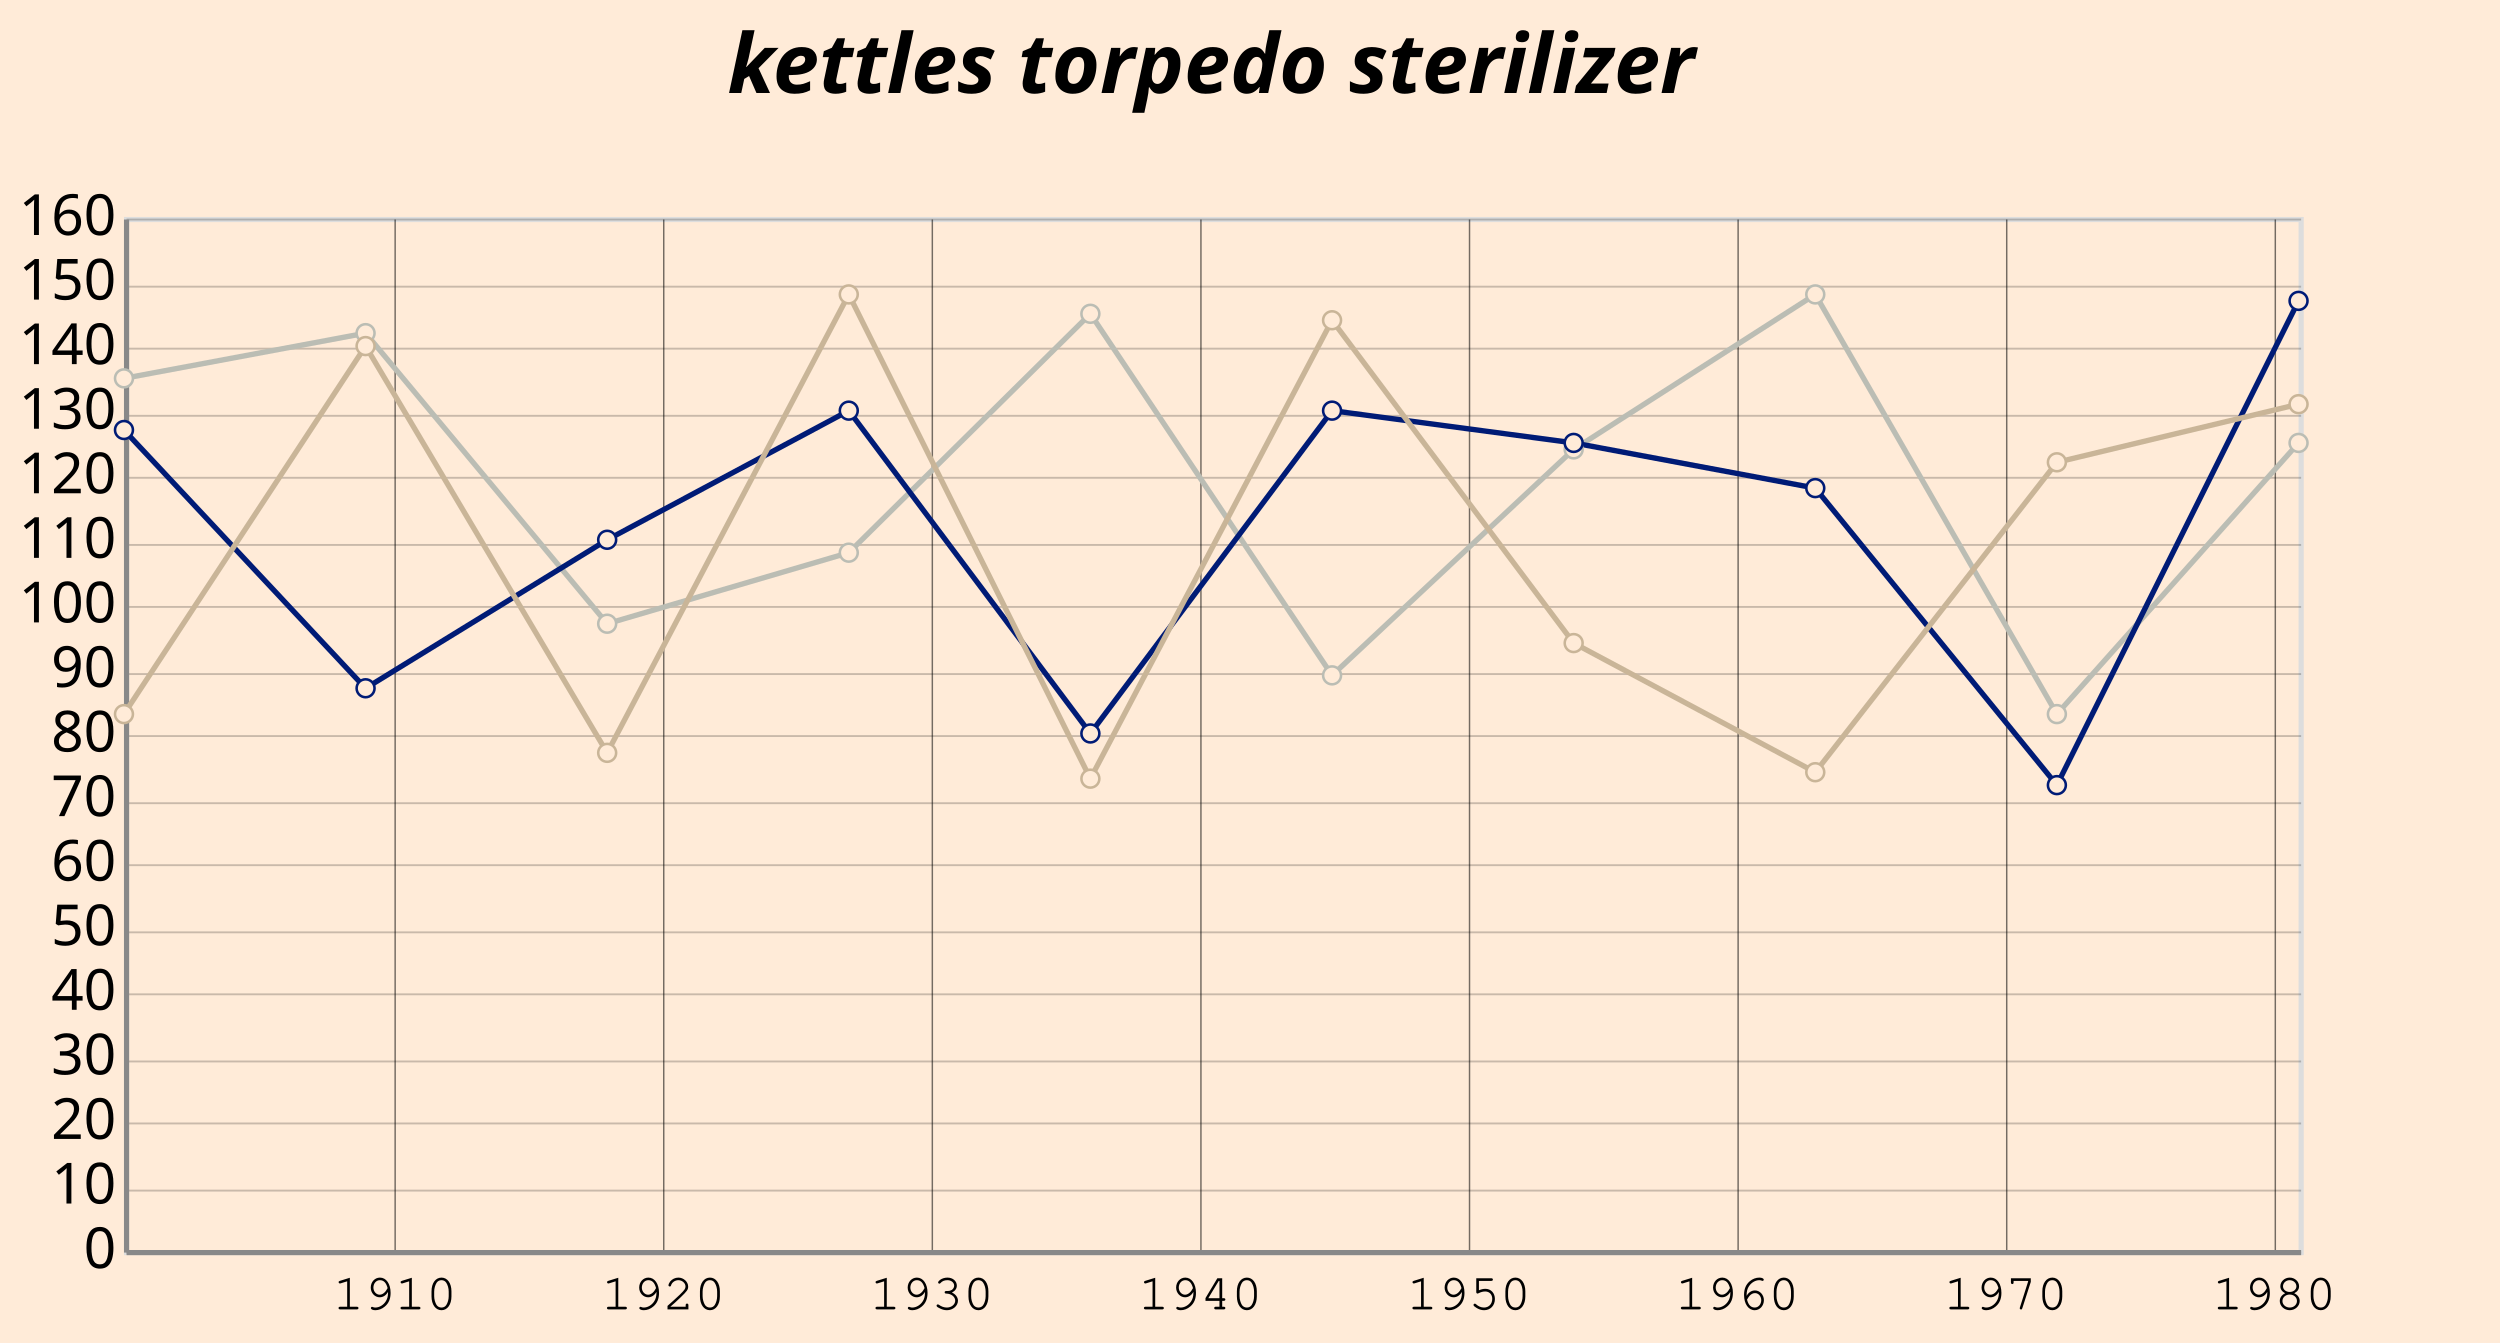
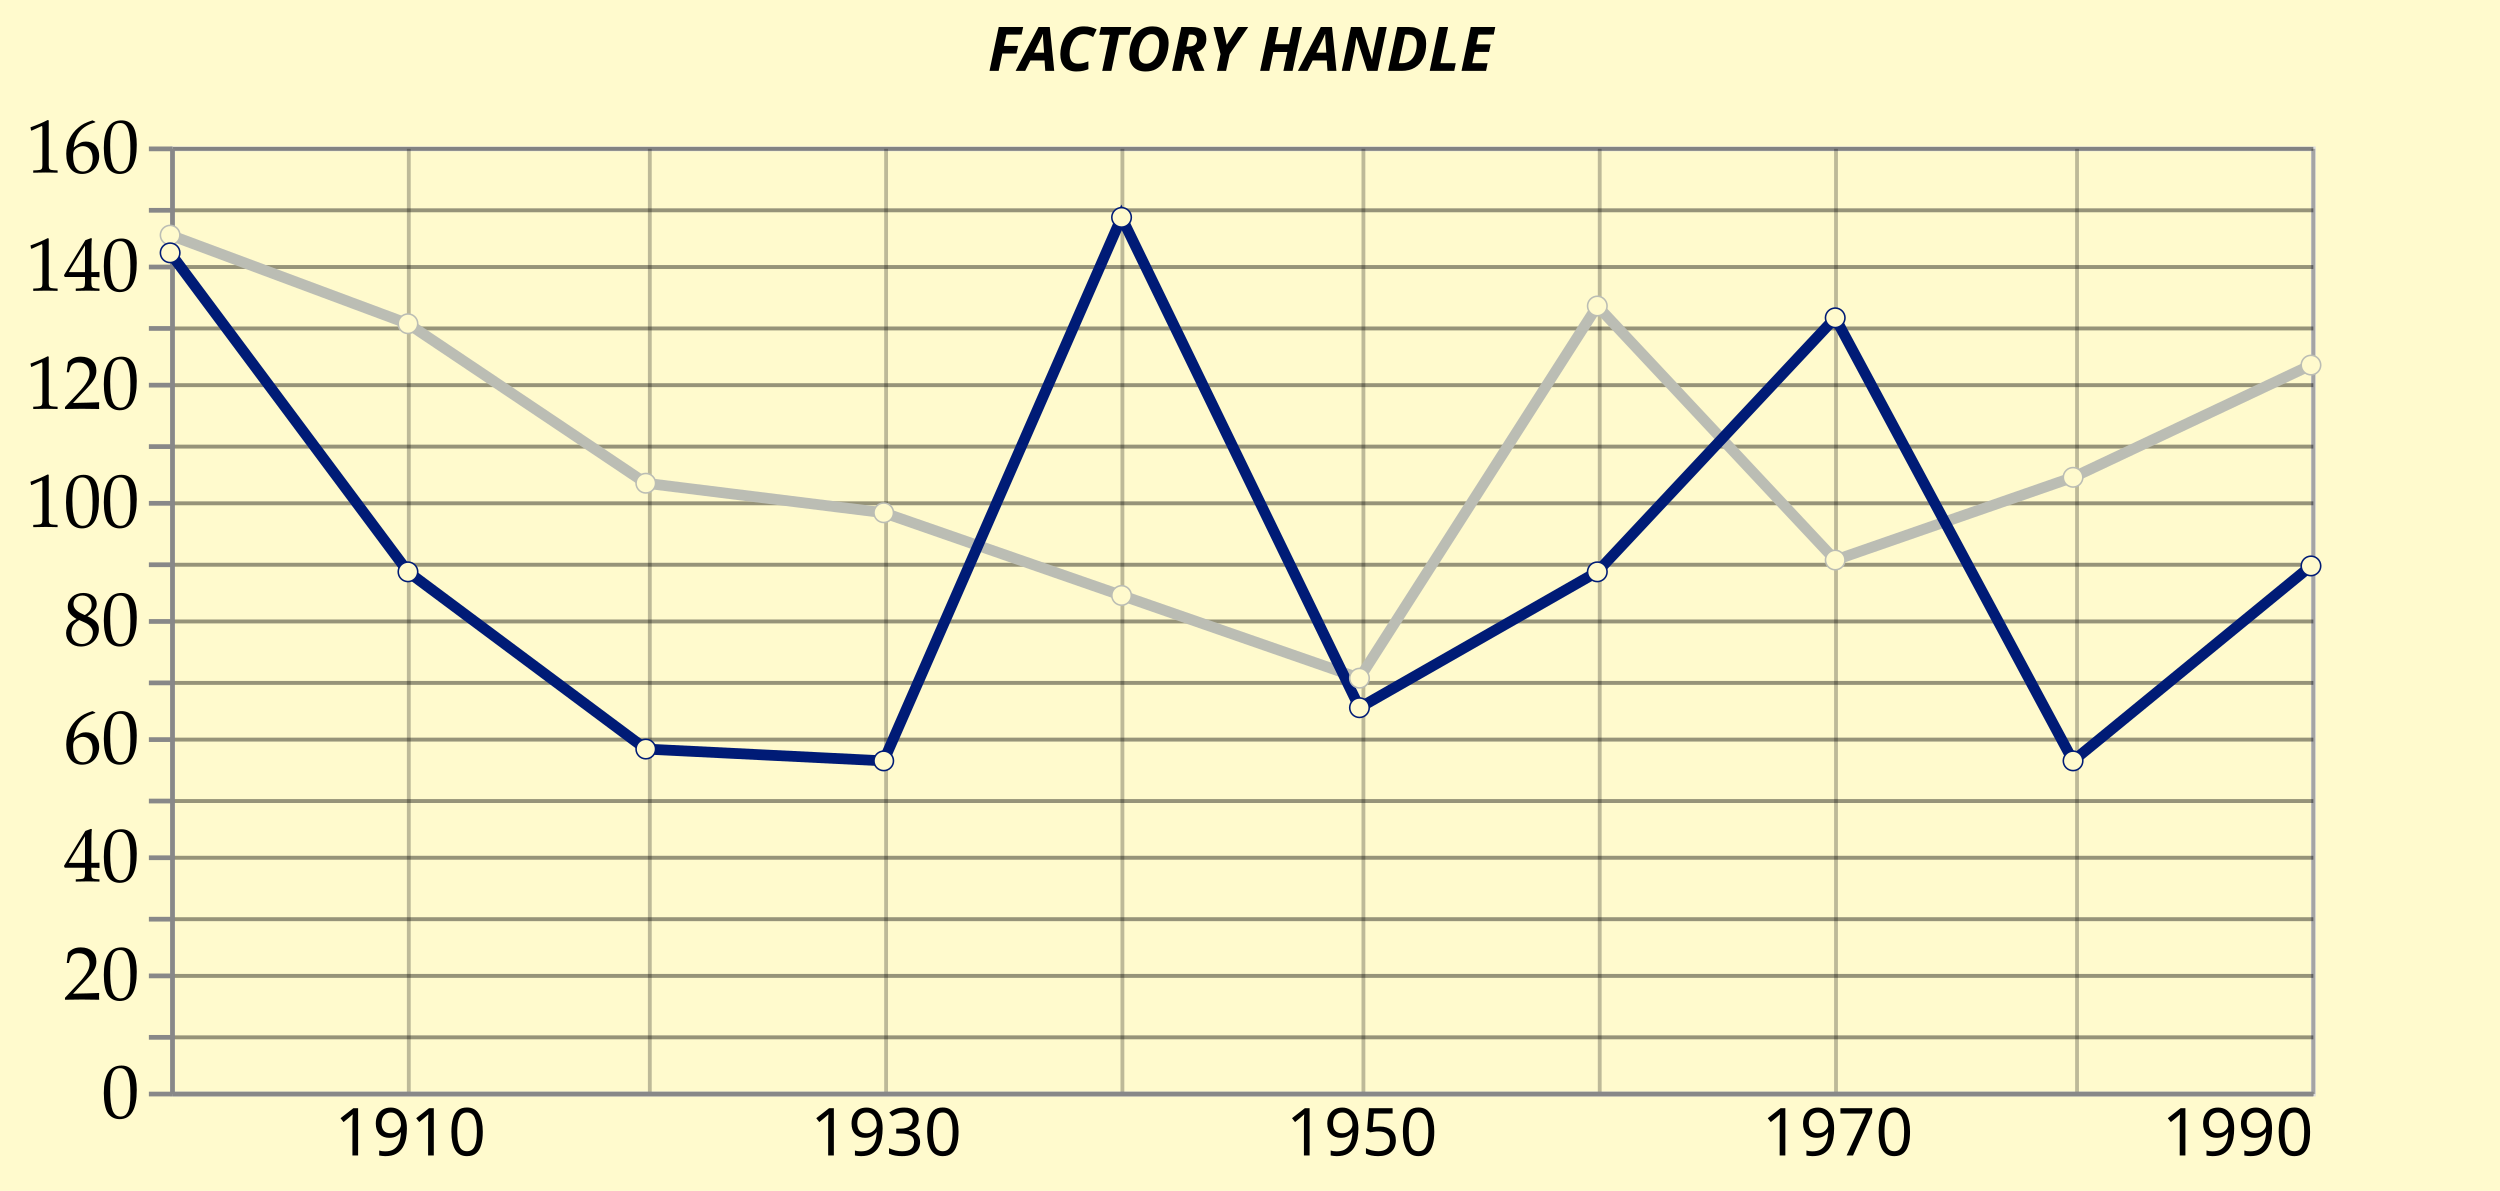
- <svg xmlns="http://www.w3.org/2000/svg" class="marks" width="484" height="260" viewBox="0 0 484 260" version="1.1">
-   <rect width="484" height="260" style="fill: #ffebd8;" />
-   <g transform="translate(24,42)">
-     <g class="mark-group role-frame root">
+ <svg xmlns="http://www.w3.org/2000/svg" version="1.1" class="marks" width="529" height="252" viewBox="0 0 529 252">
+   <rect width="529" height="252" fill="#fffacd" />
+   <g fill="none" stroke-miterlimit="10" transform="translate(36,31)">
+     <g class="mark-group role-frame root" role="graphics-object" aria-roledescription="group mark container">
      <g transform="translate(0,0)">
-         <path class="background" d="M0.5,0.5h421v200h-421Z" style="fill: none; stroke: #ddd;" />
+         <path class="background" aria-hidden="true" d="M0.5,0.5h453v200h-453Z" stroke="#ddd" />
        <g>
-           <g class="mark-group role-axis">
+           <g class="mark-group role-axis" aria-hidden="true">
            <g transform="translate(0.5,200.5)">
-               <path class="background" d="M0,0h0v0h0Z" style="pointer-events: none; fill: none;" />
-               <g>
-                 <g class="mark-rule role-axis-grid" style="pointer-events: none;">
-                   <line transform="translate(52,-200)" x2="0" y2="200" style="fill: none; stroke: #000000; stroke-opacity: 0.545; stroke-width: 0.285; opacity: 1;" />
-                   <line transform="translate(104,-200)" x2="0" y2="200" style="fill: none; stroke: #000000; stroke-opacity: 0.545; stroke-width: 0.285; opacity: 1;" />
-                   <line transform="translate(156,-200)" x2="0" y2="200" style="fill: none; stroke: #000000; stroke-opacity: 0.545; stroke-width: 0.285; opacity: 1;" />
-                   <line transform="translate(208,-200)" x2="0" y2="200" style="fill: none; stroke: #000000; stroke-opacity: 0.545; stroke-width: 0.285; opacity: 1;" />
-                   <line transform="translate(260,-200)" x2="0" y2="200" style="fill: none; stroke: #000000; stroke-opacity: 0.545; stroke-width: 0.285; opacity: 1;" />
-                   <line transform="translate(312,-200)" x2="0" y2="200" style="fill: none; stroke: #000000; stroke-opacity: 0.545; stroke-width: 0.285; opacity: 1;" />
-                   <line transform="translate(364,-200)" x2="0" y2="200" style="fill: none; stroke: #000000; stroke-opacity: 0.545; stroke-width: 0.285; opacity: 1;" />
-                   <line transform="translate(416,-200)" x2="0" y2="200" style="fill: none; stroke: #000000; stroke-opacity: 0.545; stroke-width: 0.285; opacity: 1;" />
-                 </g>
-               </g>
-               <path class="foreground" d="" style="pointer-events: none; display: none; fill: none;" />
-             </g>
-           </g>
-           <g class="mark-group role-axis">
+               <path class="background" aria-hidden="true" d="M0,0h0v0h0Z" pointer-events="none" />
+               <g>
+                 <g class="mark-rule role-axis-grid" pointer-events="none">
+                   <line transform="translate(50,-200)" x2="0" y2="200" stroke="#000000" stroke-opacity="0.261" stroke-width="0.81" opacity="1" />
+                   <line transform="translate(101,-200)" x2="0" y2="200" stroke="#000000" stroke-opacity="0.261" stroke-width="0.81" opacity="1" />
+                   <line transform="translate(151,-200)" x2="0" y2="200" stroke="#000000" stroke-opacity="0.261" stroke-width="0.81" opacity="1" />
+                   <line transform="translate(201,-200)" x2="0" y2="200" stroke="#000000" stroke-opacity="0.261" stroke-width="0.81" opacity="1" />
+                   <line transform="translate(252,-200)" x2="0" y2="200" stroke="#000000" stroke-opacity="0.261" stroke-width="0.81" opacity="1" />
+                   <line transform="translate(302,-200)" x2="0" y2="200" stroke="#000000" stroke-opacity="0.261" stroke-width="0.81" opacity="1" />
+                   <line transform="translate(352,-200)" x2="0" y2="200" stroke="#000000" stroke-opacity="0.261" stroke-width="0.81" opacity="1" />
+                   <line transform="translate(403,-200)" x2="0" y2="200" stroke="#000000" stroke-opacity="0.261" stroke-width="0.81" opacity="1" />
+                   <line transform="translate(453,-200)" x2="0" y2="200" stroke="#000000" stroke-opacity="0.261" stroke-width="0.81" opacity="1" />
+                 </g>
+               </g>
+               <path class="foreground" aria-hidden="true" d="" pointer-events="none" display="none" />
+             </g>
+           </g>
+           <g class="mark-group role-axis" aria-hidden="true">
            <g transform="translate(0.5,0.5)">
-               <path class="background" d="M0,0h0v0h0Z" style="pointer-events: none; fill: none;" />
-               <g>
-                 <g class="mark-rule role-axis-grid" style="pointer-events: none;">
-                   <line transform="translate(0,200)" x2="421" y2="0" style="fill: none; stroke: #000000; stroke-opacity: 0.213; stroke-width: 0.368; opacity: 1;" />
-                   <line transform="translate(0,188)" x2="421" y2="0" style="fill: none; stroke: #000000; stroke-opacity: 0.213; stroke-width: 0.368; opacity: 1;" />
-                   <line transform="translate(0,175)" x2="421" y2="0" style="fill: none; stroke: #000000; stroke-opacity: 0.213; stroke-width: 0.368; opacity: 1;" />
-                   <line transform="translate(0,163)" x2="421" y2="0" style="fill: none; stroke: #000000; stroke-opacity: 0.213; stroke-width: 0.368; opacity: 1;" />
-                   <line transform="translate(0,150)" x2="421" y2="0" style="fill: none; stroke: #000000; stroke-opacity: 0.213; stroke-width: 0.368; opacity: 1;" />
-                   <line transform="translate(0,138)" x2="421" y2="0" style="fill: none; stroke: #000000; stroke-opacity: 0.213; stroke-width: 0.368; opacity: 1;" />
-                   <line transform="translate(0,125)" x2="421" y2="0" style="fill: none; stroke: #000000; stroke-opacity: 0.213; stroke-width: 0.368; opacity: 1;" />
-                   <line transform="translate(0,113)" x2="421" y2="0" style="fill: none; stroke: #000000; stroke-opacity: 0.213; stroke-width: 0.368; opacity: 1;" />
-                   <line transform="translate(0,100)" x2="421" y2="0" style="fill: none; stroke: #000000; stroke-opacity: 0.213; stroke-width: 0.368; opacity: 1;" />
-                   <line transform="translate(0,88)" x2="421" y2="0" style="fill: none; stroke: #000000; stroke-opacity: 0.213; stroke-width: 0.368; opacity: 1;" />
-                   <line transform="translate(0,75)" x2="421" y2="0" style="fill: none; stroke: #000000; stroke-opacity: 0.213; stroke-width: 0.368; opacity: 1;" />
-                   <line transform="translate(0,63)" x2="421" y2="0" style="fill: none; stroke: #000000; stroke-opacity: 0.213; stroke-width: 0.368; opacity: 1;" />
-                   <line transform="translate(0,50)" x2="421" y2="0" style="fill: none; stroke: #000000; stroke-opacity: 0.213; stroke-width: 0.368; opacity: 1;" />
-                   <line transform="translate(0,38)" x2="421" y2="0" style="fill: none; stroke: #000000; stroke-opacity: 0.213; stroke-width: 0.368; opacity: 1;" />
-                   <line transform="translate(0,25)" x2="421" y2="0" style="fill: none; stroke: #000000; stroke-opacity: 0.213; stroke-width: 0.368; opacity: 1;" />
-                   <line transform="translate(0,13)" x2="421" y2="0" style="fill: none; stroke: #000000; stroke-opacity: 0.213; stroke-width: 0.368; opacity: 1;" />
-                   <line transform="translate(0,0)" x2="421" y2="0" style="fill: none; stroke: #000000; stroke-opacity: 0.213; stroke-width: 0.368; opacity: 1;" />
-                 </g>
-               </g>
-               <path class="foreground" d="" style="pointer-events: none; display: none; fill: none;" />
-             </g>
-           </g>
-           <g class="mark-group role-axis">
+               <path class="background" aria-hidden="true" d="M0,0h0v0h0Z" pointer-events="none" />
+               <g>
+                 <g class="mark-rule role-axis-grid" pointer-events="none">
+                   <line transform="translate(0,200)" x2="453" y2="0" stroke="#000000" stroke-opacity="0.413" stroke-width="0.83" opacity="1" />
+                   <line transform="translate(0,188)" x2="453" y2="0" stroke="#000000" stroke-opacity="0.413" stroke-width="0.83" opacity="1" />
+                   <line transform="translate(0,175)" x2="453" y2="0" stroke="#000000" stroke-opacity="0.413" stroke-width="0.83" opacity="1" />
+                   <line transform="translate(0,163)" x2="453" y2="0" stroke="#000000" stroke-opacity="0.413" stroke-width="0.83" opacity="1" />
+                   <line transform="translate(0,150)" x2="453" y2="0" stroke="#000000" stroke-opacity="0.413" stroke-width="0.83" opacity="1" />
+                   <line transform="translate(0,138)" x2="453" y2="0" stroke="#000000" stroke-opacity="0.413" stroke-width="0.83" opacity="1" />
+                   <line transform="translate(0,125)" x2="453" y2="0" stroke="#000000" stroke-opacity="0.413" stroke-width="0.83" opacity="1" />
+                   <line transform="translate(0,113)" x2="453" y2="0" stroke="#000000" stroke-opacity="0.413" stroke-width="0.83" opacity="1" />
+                   <line transform="translate(0,100)" x2="453" y2="0" stroke="#000000" stroke-opacity="0.413" stroke-width="0.83" opacity="1" />
+                   <line transform="translate(0,88)" x2="453" y2="0" stroke="#000000" stroke-opacity="0.413" stroke-width="0.83" opacity="1" />
+                   <line transform="translate(0,75)" x2="453" y2="0" stroke="#000000" stroke-opacity="0.413" stroke-width="0.83" opacity="1" />
+                   <line transform="translate(0,63)" x2="453" y2="0" stroke="#000000" stroke-opacity="0.413" stroke-width="0.83" opacity="1" />
+                   <line transform="translate(0,50)" x2="453" y2="0" stroke="#000000" stroke-opacity="0.413" stroke-width="0.83" opacity="1" />
+                   <line transform="translate(0,38)" x2="453" y2="0" stroke="#000000" stroke-opacity="0.413" stroke-width="0.83" opacity="1" />
+                   <line transform="translate(0,25)" x2="453" y2="0" stroke="#000000" stroke-opacity="0.413" stroke-width="0.83" opacity="1" />
+                   <line transform="translate(0,13)" x2="453" y2="0" stroke="#000000" stroke-opacity="0.413" stroke-width="0.83" opacity="1" />
+                   <line transform="translate(0,0)" x2="453" y2="0" stroke="#000000" stroke-opacity="0.413" stroke-width="0.83" opacity="1" />
+                 </g>
+               </g>
+               <path class="foreground" aria-hidden="true" d="" pointer-events="none" display="none" />
+             </g>
+           </g>
+           <g class="mark-group role-axis" role="graphics-symbol" aria-roledescription="axis" aria-label="X-axis for a time scale with values from Monday, 01 January 1900, 8:27:52 AM to Monday, 01 January 1990, 9:00:00 AM">
            <g transform="translate(0.5,200.5)">
-               <path class="background" d="M0,0h0v0h0Z" style="pointer-events: none; fill: none;" />
-               <g>
-                 <g class="mark-text role-axis-label" style="pointer-events: none;">
-                   <text text-anchor="middle" transform="translate(51.9633,11)" style="font-family: Courier; font-size: 10px; fill: #000; opacity: 1;">1910</text>
-                   <text text-anchor="middle" transform="translate(103.9319,11)" style="font-family: Courier; font-size: 10px; fill: #000; opacity: 1;">1920</text>
-                   <text text-anchor="middle" transform="translate(155.9148,11)" style="font-family: Courier; font-size: 10px; fill: #000; opacity: 1;">1930</text>
-                   <text text-anchor="middle" transform="translate(207.8834,11)" style="font-family: Courier; font-size: 10px; fill: #000; opacity: 1;">1940</text>
-                   <text text-anchor="middle" transform="translate(259.8663,11)" style="font-family: Courier; font-size: 10px; fill: #000; opacity: 1;">1950</text>
-                   <text text-anchor="middle" transform="translate(311.8349,11)" style="font-family: Courier; font-size: 10px; fill: #000; opacity: 1;">1960</text>
-                   <text text-anchor="middle" transform="translate(363.8178,11)" style="font-family: Courier; font-size: 10px; fill: #000; opacity: 1;">1970</text>
-                   <text text-anchor="middle" transform="translate(415.7864,11)" style="font-family: Courier; font-size: 10px; fill: #000; opacity: 1;">1980</text>
-                 </g>
-                 <g class="mark-rule role-axis-domain" style="pointer-events: none;">
-                   <line transform="translate(0,0)" x2="421" y2="0" style="fill: none; stroke: #888; stroke-width: 1; opacity: 1;" />
-                 </g>
-               </g>
-               <path class="foreground" d="" style="pointer-events: none; display: none; fill: none;" />
-             </g>
-           </g>
-           <g class="mark-group role-axis">
+               <path class="background" aria-hidden="true" d="M0,0h0v0h0Z" pointer-events="none" />
+               <g>
+                 <g class="mark-text role-axis-label" pointer-events="none">
+                   <text text-anchor="middle" transform="translate(50.32233,13)" font-family="Lucida Console" font-size="14px" fill="#000" opacity="1">1910</text>
+                   <text text-anchor="middle" transform="translate(100.6492,13)" font-family="Lucida Console" font-size="14px" fill="#000" opacity="0">1920</text>
+                   <text text-anchor="middle" transform="translate(150.9902,13)" font-family="Lucida Console" font-size="14px" fill="#000" opacity="1">1930</text>
+                   <text text-anchor="middle" transform="translate(201.3174,13)" font-family="Lucida Console" font-size="14px" fill="#000" opacity="0">1940</text>
+                   <text text-anchor="middle" transform="translate(251.6584,13)" font-family="Lucida Console" font-size="14px" fill="#000" opacity="1">1950</text>
+                   <text text-anchor="middle" transform="translate(301.9859,13)" font-family="Lucida Console" font-size="14px" fill="#000" opacity="0">1960</text>
+                   <text text-anchor="middle" transform="translate(352.3266,13)" font-family="Lucida Console" font-size="14px" fill="#000" opacity="1">1970</text>
+                   <text text-anchor="middle" transform="translate(402.6538,13)" font-family="Lucida Console" font-size="14px" fill="#000" opacity="0">1980</text>
+                   <text text-anchor="end" transform="translate(452.9948,13)" font-family="Lucida Console" font-size="14px" fill="#000" opacity="1">1990</text>
+                 </g>
+                 <g class="mark-rule role-axis-domain" pointer-events="none">
+                   <line transform="translate(0,0)" x2="453" y2="0" stroke="#888" stroke-width="1" opacity="1" />
+                 </g>
+               </g>
+               <path class="foreground" aria-hidden="true" d="" pointer-events="none" display="none" />
+             </g>
+           </g>
+           <g class="mark-group role-axis" role="graphics-symbol" aria-roledescription="axis" aria-label="Y-axis for a linear scale with values from 0 to 160">
            <g transform="translate(0.5,0.5)">
-               <path class="background" d="M0,0h0v0h0Z" style="pointer-events: none; fill: none;" />
-               <g>
-                 <g class="mark-text role-axis-label" style="pointer-events: none;">
-                   <text text-anchor="end" transform="translate(-2,203)" style="font-family: Impact; font-size: 11px; fill: #000; opacity: 1;">0</text>
-                   <text text-anchor="end" transform="translate(-2,190.5)" style="font-family: Impact; font-size: 11px; fill: #000; opacity: 1;">10</text>
-                   <text text-anchor="end" transform="translate(-2,178)" style="font-family: Impact; font-size: 11px; fill: #000; opacity: 1;">20</text>
-                   <text text-anchor="end" transform="translate(-2,165.5)" style="font-family: Impact; font-size: 11px; fill: #000; opacity: 1;">30</text>
-                   <text text-anchor="end" transform="translate(-2,153)" style="font-family: Impact; font-size: 11px; fill: #000; opacity: 1;">40</text>
-                   <text text-anchor="end" transform="translate(-2,140.5)" style="font-family: Impact; font-size: 11px; fill: #000; opacity: 1;">50</text>
-                   <text text-anchor="end" transform="translate(-2,128)" style="font-family: Impact; font-size: 11px; fill: #000; opacity: 1;">60</text>
-                   <text text-anchor="end" transform="translate(-2,115.5)" style="font-family: Impact; font-size: 11px; fill: #000; opacity: 1;">70</text>
-                   <text text-anchor="end" transform="translate(-2,103)" style="font-family: Impact; font-size: 11px; fill: #000; opacity: 1;">80</text>
-                   <text text-anchor="end" transform="translate(-2,90.5)" style="font-family: Impact; font-size: 11px; fill: #000; opacity: 1;">90</text>
-                   <text text-anchor="end" transform="translate(-2,78)" style="font-family: Impact; font-size: 11px; fill: #000; opacity: 1;">100</text>
-                   <text text-anchor="end" transform="translate(-2,65.5)" style="font-family: Impact; font-size: 11px; fill: #000; opacity: 1;">110</text>
-                   <text text-anchor="end" transform="translate(-2,53)" style="font-family: Impact; font-size: 11px; fill: #000; opacity: 1;">120</text>
-                   <text text-anchor="end" transform="translate(-2,40.5)" style="font-family: Impact; font-size: 11px; fill: #000; opacity: 1;">130</text>
-                   <text text-anchor="end" transform="translate(-2,28)" style="font-family: Impact; font-size: 11px; fill: #000; opacity: 1;">140</text>
-                   <text text-anchor="end" transform="translate(-2,15.5)" style="font-family: Impact; font-size: 11px; fill: #000; opacity: 1;">150</text>
-                   <text text-anchor="end" transform="translate(-2,3)" style="font-family: Impact; font-size: 11px; fill: #000; opacity: 1;">160</text>
-                 </g>
-                 <g class="mark-rule role-axis-domain" style="pointer-events: none;">
-                   <line transform="translate(0,200)" x2="0" y2="-200" style="fill: none; stroke: #888; stroke-width: 1; opacity: 1;" />
-                 </g>
-               </g>
-               <path class="foreground" d="" style="pointer-events: none; display: none; fill: none;" />
-             </g>
-           </g>
-           <g class="mark-group role-scope layer_0_pathgroup">
+               <path class="background" aria-hidden="true" d="M0,0h0v0h0Z" pointer-events="none" />
+               <g>
+                 <g class="mark-rule role-axis-tick" pointer-events="none">
+                   <line transform="translate(0,200)" x2="-5" y2="0" stroke="#888" stroke-width="1" opacity="1" />
+                   <line transform="translate(0,188)" x2="-5" y2="0" stroke="#888" stroke-width="1" opacity="1" />
+                   <line transform="translate(0,175)" x2="-5" y2="0" stroke="#888" stroke-width="1" opacity="1" />
+                   <line transform="translate(0,163)" x2="-5" y2="0" stroke="#888" stroke-width="1" opacity="1" />
+                   <line transform="translate(0,150)" x2="-5" y2="0" stroke="#888" stroke-width="1" opacity="1" />
+                   <line transform="translate(0,138)" x2="-5" y2="0" stroke="#888" stroke-width="1" opacity="1" />
+                   <line transform="translate(0,125)" x2="-5" y2="0" stroke="#888" stroke-width="1" opacity="1" />
+                   <line transform="translate(0,113)" x2="-5" y2="0" stroke="#888" stroke-width="1" opacity="1" />
+                   <line transform="translate(0,100)" x2="-5" y2="0" stroke="#888" stroke-width="1" opacity="1" />
+                   <line transform="translate(0,88)" x2="-5" y2="0" stroke="#888" stroke-width="1" opacity="1" />
+                   <line transform="translate(0,75)" x2="-5" y2="0" stroke="#888" stroke-width="1" opacity="1" />
+                   <line transform="translate(0,63)" x2="-5" y2="0" stroke="#888" stroke-width="1" opacity="1" />
+                   <line transform="translate(0,50)" x2="-5" y2="0" stroke="#888" stroke-width="1" opacity="1" />
+                   <line transform="translate(0,38)" x2="-5" y2="0" stroke="#888" stroke-width="1" opacity="1" />
+                   <line transform="translate(0,25)" x2="-5" y2="0" stroke="#888" stroke-width="1" opacity="1" />
+                   <line transform="translate(0,13)" x2="-5" y2="0" stroke="#888" stroke-width="1" opacity="1" />
+                   <line transform="translate(0,0)" x2="-5" y2="0" stroke="#888" stroke-width="1" opacity="1" />
+                 </g>
+                 <g class="mark-text role-axis-label" pointer-events="none">
+                   <text text-anchor="end" transform="translate(-7,205)" font-family="Palatino" font-size="16px" fill="#000" opacity="1">0</text>
+                   <text text-anchor="end" transform="translate(-7,192.5)" font-family="Palatino" font-size="16px" fill="#000" opacity="0">10</text>
+                   <text text-anchor="end" transform="translate(-7,180)" font-family="Palatino" font-size="16px" fill="#000" opacity="1">20</text>
+                   <text text-anchor="end" transform="translate(-7,167.5)" font-family="Palatino" font-size="16px" fill="#000" opacity="0">30</text>
+                   <text text-anchor="end" transform="translate(-7,155)" font-family="Palatino" font-size="16px" fill="#000" opacity="1">40</text>
+                   <text text-anchor="end" transform="translate(-7,142.5)" font-family="Palatino" font-size="16px" fill="#000" opacity="0">50</text>
+                   <text text-anchor="end" transform="translate(-7,130)" font-family="Palatino" font-size="16px" fill="#000" opacity="1">60</text>
+                   <text text-anchor="end" transform="translate(-7,117.5)" font-family="Palatino" font-size="16px" fill="#000" opacity="0">70</text>
+                   <text text-anchor="end" transform="translate(-7,105)" font-family="Palatino" font-size="16px" fill="#000" opacity="1">80</text>
+                   <text text-anchor="end" transform="translate(-7,92.5)" font-family="Palatino" font-size="16px" fill="#000" opacity="0">90</text>
+                   <text text-anchor="end" transform="translate(-7,80)" font-family="Palatino" font-size="16px" fill="#000" opacity="1">100</text>
+                   <text text-anchor="end" transform="translate(-7,67.5)" font-family="Palatino" font-size="16px" fill="#000" opacity="0">110</text>
+                   <text text-anchor="end" transform="translate(-7,55)" font-family="Palatino" font-size="16px" fill="#000" opacity="1">120</text>
+                   <text text-anchor="end" transform="translate(-7,42.5)" font-family="Palatino" font-size="16px" fill="#000" opacity="0">130</text>
+                   <text text-anchor="end" transform="translate(-7,30)" font-family="Palatino" font-size="16px" fill="#000" opacity="1">140</text>
+                   <text text-anchor="end" transform="translate(-7,17.5)" font-family="Palatino" font-size="16px" fill="#000" opacity="0">150</text>
+                   <text text-anchor="end" transform="translate(-7,5)" font-family="Palatino" font-size="16px" fill="#000" opacity="1">160</text>
+                 </g>
+                 <g class="mark-rule role-axis-domain" pointer-events="none">
+                   <line transform="translate(0,200)" x2="0" y2="-200" stroke="#888" stroke-width="1" opacity="1" />
+                 </g>
+               </g>
+               <path class="foreground" aria-hidden="true" d="" pointer-events="none" display="none" />
+             </g>
+           </g>
+           <g class="mark-group role-scope layer_0_pathgroup" role="graphics-object" aria-roledescription="group mark container">
            <g transform="translate(0,0)">
-               <path class="background" d="M0,0h421v200h-421Z" style="fill: none;" />
-               <g>
-                 <g class="mark-line role-mark layer_0_marks">
-                   <path d="M0,31.25L46.775,22.5L93.549,78.75L140.324,65L187.098,18.75L233.887,88.75L280.662,45L327.437,15L374.211,96.25L421,43.75" style="fill: none; fill-opacity: 1; stroke: #bbbdb4; stroke-width: 1.041;" />
-                 </g>
-               </g>
-               <path class="foreground" d="" style="display: none; fill: none;" />
+               <path class="background" aria-hidden="true" d="M0,0h453v200h-453Z" />
+               <g>
+                 <g class="mark-line role-mark layer_0_marks" role="graphics-object" aria-roledescription="line mark container">
+                   <path aria-label="c: symbol_0; x: Jan 01, 1900; y: 145" role="graphics-symbol" aria-roledescription="line mark" d="M0,18.75L50.327,37.5L100.654,71.25L150.995,77.5L201.323,95L251.664,112.5L301.991,33.75L352.332,87.5L402.659,70L453,46.25" fill-opacity="1" stroke="#bbbdb4" stroke-width="2.283" />
+                 </g>
+               </g>
+               <path class="foreground" aria-hidden="true" d="" display="none" />
            </g>
            <g transform="translate(0,0)">
-               <path class="background" d="M0,0h421v200h-421Z" style="fill: none;" />
-               <g>
-                 <g class="mark-line role-mark layer_0_marks">
-                   <path d="M0,41.25L46.775,91.25L93.549,62.5L140.324,37.5L187.098,100L233.887,37.5L280.662,43.75L327.437,52.5L374.211,110L421,16.25" style="fill: none; fill-opacity: 1; stroke: #001b76; stroke-width: 1.041;" />
-                 </g>
-               </g>
-               <path class="foreground" d="" style="display: none; fill: none;" />
-             </g>
-             <g transform="translate(0,0)">
-               <path class="background" d="M0,0h421v200h-421Z" style="fill: none;" />
-               <g>
-                 <g class="mark-line role-mark layer_0_marks">
-                   <path d="M0,96.25L46.775,25L93.549,103.75L140.324,15L187.098,108.75L233.887,20L280.662,82.5L327.437,107.5L374.211,47.5L421,36.25" style="fill: none; fill-opacity: 1; stroke: #c9b598; stroke-width: 1.041;" />
-                 </g>
-               </g>
-               <path class="foreground" d="" style="display: none; fill: none;" />
-             </g>
-           </g>
-           <g class="mark-symbol role-mark layer_1_marks">
-             <path transform="translate(0,31.25)" d="M1.736,0A1.736,1.736,0,1,1,-1.736,0A1.736,1.736,0,1,1,1.736,0" style="fill: #ffebd8; fill-opacity: 1; stroke: #bbbdb4; stroke-width: 0.499; opacity: 1;" />
-             <path transform="translate(46.77462,22.5)" d="M1.736,0A1.736,1.736,0,1,1,-1.736,0A1.736,1.736,0,1,1,1.736,0" style="fill: #ffebd8; fill-opacity: 1; stroke: #bbbdb4; stroke-width: 0.499; opacity: 1;" />
-             <path transform="translate(93.54923,78.75)" d="M1.736,0A1.736,1.736,0,1,1,-1.736,0A1.736,1.736,0,1,1,1.736,0" style="fill: #ffebd8; fill-opacity: 1; stroke: #bbbdb4; stroke-width: 0.499; opacity: 1;" />
-             <path transform="translate(140.3238,65)" d="M1.736,0A1.736,1.736,0,1,1,-1.736,0A1.736,1.736,0,1,1,1.736,0" style="fill: #ffebd8; fill-opacity: 1; stroke: #bbbdb4; stroke-width: 0.499; opacity: 1;" />
-             <path transform="translate(187.0985,18.75)" d="M1.736,0A1.736,1.736,0,1,1,-1.736,0A1.736,1.736,0,1,1,1.736,0" style="fill: #ffebd8; fill-opacity: 1; stroke: #bbbdb4; stroke-width: 0.499; opacity: 1;" />
-             <path transform="translate(233.8873,88.75)" d="M1.736,0A1.736,1.736,0,1,1,-1.736,0A1.736,1.736,0,1,1,1.736,0" style="fill: #ffebd8; fill-opacity: 1; stroke: #bbbdb4; stroke-width: 0.499; opacity: 1;" />
-             <path transform="translate(280.6619,45)" d="M1.736,0A1.736,1.736,0,1,1,-1.736,0A1.736,1.736,0,1,1,1.736,0" style="fill: #ffebd8; fill-opacity: 1; stroke: #bbbdb4; stroke-width: 0.499; opacity: 1;" />
-             <path transform="translate(327.4365,15)" d="M1.736,0A1.736,1.736,0,1,1,-1.736,0A1.736,1.736,0,1,1,1.736,0" style="fill: #ffebd8; fill-opacity: 1; stroke: #bbbdb4; stroke-width: 0.499; opacity: 1;" />
-             <path transform="translate(374.2112,96.25)" d="M1.736,0A1.736,1.736,0,1,1,-1.736,0A1.736,1.736,0,1,1,1.736,0" style="fill: #ffebd8; fill-opacity: 1; stroke: #bbbdb4; stroke-width: 0.499; opacity: 1;" />
-             <path transform="translate(421,43.75)" d="M1.736,0A1.736,1.736,0,1,1,-1.736,0A1.736,1.736,0,1,1,1.736,0" style="fill: #ffebd8; fill-opacity: 1; stroke: #bbbdb4; stroke-width: 0.499; opacity: 1;" />
-             <path transform="translate(0,41.25)" d="M1.736,0A1.736,1.736,0,1,1,-1.736,0A1.736,1.736,0,1,1,1.736,0" style="fill: #ffebd8; fill-opacity: 1; stroke: #001b76; stroke-width: 0.499; opacity: 1;" />
-             <path transform="translate(46.77462,91.25)" d="M1.736,0A1.736,1.736,0,1,1,-1.736,0A1.736,1.736,0,1,1,1.736,0" style="fill: #ffebd8; fill-opacity: 1; stroke: #001b76; stroke-width: 0.499; opacity: 1;" />
-             <path transform="translate(93.54923,62.5)" d="M1.736,0A1.736,1.736,0,1,1,-1.736,0A1.736,1.736,0,1,1,1.736,0" style="fill: #ffebd8; fill-opacity: 1; stroke: #001b76; stroke-width: 0.499; opacity: 1;" />
-             <path transform="translate(140.3238,37.5)" d="M1.736,0A1.736,1.736,0,1,1,-1.736,0A1.736,1.736,0,1,1,1.736,0" style="fill: #ffebd8; fill-opacity: 1; stroke: #001b76; stroke-width: 0.499; opacity: 1;" />
-             <path transform="translate(187.0985,100)" d="M1.736,0A1.736,1.736,0,1,1,-1.736,0A1.736,1.736,0,1,1,1.736,0" style="fill: #ffebd8; fill-opacity: 1; stroke: #001b76; stroke-width: 0.499; opacity: 1;" />
-             <path transform="translate(233.8873,37.5)" d="M1.736,0A1.736,1.736,0,1,1,-1.736,0A1.736,1.736,0,1,1,1.736,0" style="fill: #ffebd8; fill-opacity: 1; stroke: #001b76; stroke-width: 0.499; opacity: 1;" />
-             <path transform="translate(280.6619,43.75)" d="M1.736,0A1.736,1.736,0,1,1,-1.736,0A1.736,1.736,0,1,1,1.736,0" style="fill: #ffebd8; fill-opacity: 1; stroke: #001b76; stroke-width: 0.499; opacity: 1;" />
-             <path transform="translate(327.4365,52.5)" d="M1.736,0A1.736,1.736,0,1,1,-1.736,0A1.736,1.736,0,1,1,1.736,0" style="fill: #ffebd8; fill-opacity: 1; stroke: #001b76; stroke-width: 0.499; opacity: 1;" />
-             <path transform="translate(374.2112,110)" d="M1.736,0A1.736,1.736,0,1,1,-1.736,0A1.736,1.736,0,1,1,1.736,0" style="fill: #ffebd8; fill-opacity: 1; stroke: #001b76; stroke-width: 0.499; opacity: 1;" />
-             <path transform="translate(421,16.25)" d="M1.736,0A1.736,1.736,0,1,1,-1.736,0A1.736,1.736,0,1,1,1.736,0" style="fill: #ffebd8; fill-opacity: 1; stroke: #001b76; stroke-width: 0.499; opacity: 1;" />
-             <path transform="translate(0,96.25)" d="M1.736,0A1.736,1.736,0,1,1,-1.736,0A1.736,1.736,0,1,1,1.736,0" style="fill: #ffebd8; fill-opacity: 1; stroke: #c9b598; stroke-width: 0.499; opacity: 1;" />
-             <path transform="translate(46.77462,25)" d="M1.736,0A1.736,1.736,0,1,1,-1.736,0A1.736,1.736,0,1,1,1.736,0" style="fill: #ffebd8; fill-opacity: 1; stroke: #c9b598; stroke-width: 0.499; opacity: 1;" />
-             <path transform="translate(93.54923,103.75)" d="M1.736,0A1.736,1.736,0,1,1,-1.736,0A1.736,1.736,0,1,1,1.736,0" style="fill: #ffebd8; fill-opacity: 1; stroke: #c9b598; stroke-width: 0.499; opacity: 1;" />
-             <path transform="translate(140.3238,15)" d="M1.736,0A1.736,1.736,0,1,1,-1.736,0A1.736,1.736,0,1,1,1.736,0" style="fill: #ffebd8; fill-opacity: 1; stroke: #c9b598; stroke-width: 0.499; opacity: 1;" />
-             <path transform="translate(187.0985,108.75)" d="M1.736,0A1.736,1.736,0,1,1,-1.736,0A1.736,1.736,0,1,1,1.736,0" style="fill: #ffebd8; fill-opacity: 1; stroke: #c9b598; stroke-width: 0.499; opacity: 1;" />
-             <path transform="translate(233.8873,20)" d="M1.736,0A1.736,1.736,0,1,1,-1.736,0A1.736,1.736,0,1,1,1.736,0" style="fill: #ffebd8; fill-opacity: 1; stroke: #c9b598; stroke-width: 0.499; opacity: 1;" />
-             <path transform="translate(280.6619,82.5)" d="M1.736,0A1.736,1.736,0,1,1,-1.736,0A1.736,1.736,0,1,1,1.736,0" style="fill: #ffebd8; fill-opacity: 1; stroke: #c9b598; stroke-width: 0.499; opacity: 1;" />
-             <path transform="translate(327.4365,107.5)" d="M1.736,0A1.736,1.736,0,1,1,-1.736,0A1.736,1.736,0,1,1,1.736,0" style="fill: #ffebd8; fill-opacity: 1; stroke: #c9b598; stroke-width: 0.499; opacity: 1;" />
-             <path transform="translate(374.2112,47.5)" d="M1.736,0A1.736,1.736,0,1,1,-1.736,0A1.736,1.736,0,1,1,1.736,0" style="fill: #ffebd8; fill-opacity: 1; stroke: #c9b598; stroke-width: 0.499; opacity: 1;" />
-             <path transform="translate(421,36.25)" d="M1.736,0A1.736,1.736,0,1,1,-1.736,0A1.736,1.736,0,1,1,1.736,0" style="fill: #ffebd8; fill-opacity: 1; stroke: #c9b598; stroke-width: 0.499; opacity: 1;" />
-           </g>
-           <g class="mark-group role-legend">
-             <g transform="translate(441,0)">
-               <path class="background" d="M0,0h14v25h-14Z" style="pointer-events: none; fill: none;" />
+               <path class="background" aria-hidden="true" d="M0,0h453v200h-453Z" />
+               <g>
+                 <g class="mark-line role-mark layer_0_marks" role="graphics-object" aria-roledescription="line mark container">
+                   <path aria-label="c: symbol_1; x: Jan 01, 1900; y: 142" role="graphics-symbol" aria-roledescription="line mark" d="M0,22.5L50.327,90L100.654,127.5L150.995,130L201.323,15L251.664,118.75L301.991,90L352.332,36.25L402.659,130L453,88.75" fill-opacity="1" stroke="#001b76" stroke-width="2.283" />
+                 </g>
+               </g>
+               <path class="foreground" aria-hidden="true" d="" display="none" />
+             </g>
+           </g>
+           <g class="mark-symbol role-mark layer_1_marks" role="graphics-object" aria-roledescription="symbol mark container">
+             <path aria-label="c: symbol_0; x: Jan 01, 1900; y: 145" role="graphics-symbol" aria-roledescription="point" transform="translate(0,18.75)" d="M2.065,0A2.065,2.065,0,1,1,-2.065,0A2.065,2.065,0,1,1,2.065,0" fill="#fffacd" fill-opacity="1" stroke="#bbbdb4" stroke-width="0.334" opacity="1" />
+             <path aria-label="c: symbol_0; x: Jan 01, 1910; y: 130" role="graphics-symbol" aria-roledescription="point" transform="translate(50.32721,37.5)" d="M2.065,0A2.065,2.065,0,1,1,-2.065,0A2.065,2.065,0,1,1,2.065,0" fill="#fffacd" fill-opacity="1" stroke="#bbbdb4" stroke-width="0.334" opacity="1" />
+             <path aria-label="c: symbol_0; x: Jan 01, 1920; y: 103" role="graphics-symbol" aria-roledescription="point" transform="translate(100.6544,71.25)" d="M2.065,0A2.065,2.065,0,1,1,-2.065,0A2.065,2.065,0,1,1,2.065,0" fill="#fffacd" fill-opacity="1" stroke="#bbbdb4" stroke-width="0.334" opacity="1" />
+             <path aria-label="c: symbol_0; x: Jan 01, 1930; y: 98" role="graphics-symbol" aria-roledescription="point" transform="translate(150.9954,77.5)" d="M2.065,0A2.065,2.065,0,1,1,-2.065,0A2.065,2.065,0,1,1,2.065,0" fill="#fffacd" fill-opacity="1" stroke="#bbbdb4" stroke-width="0.334" opacity="1" />
+             <path aria-label="c: symbol_0; x: Jan 01, 1940; y: 84" role="graphics-symbol" aria-roledescription="point" transform="translate(201.3226,95)" d="M2.065,0A2.065,2.065,0,1,1,-2.065,0A2.065,2.065,0,1,1,2.065,0" fill="#fffacd" fill-opacity="1" stroke="#bbbdb4" stroke-width="0.334" opacity="1" />
+             <path aria-label="c: symbol_0; x: Jan 01, 1950; y: 70" role="graphics-symbol" aria-roledescription="point" transform="translate(251.6636,112.5)" d="M2.065,0A2.065,2.065,0,1,1,-2.065,0A2.065,2.065,0,1,1,2.065,0" fill="#fffacd" fill-opacity="1" stroke="#bbbdb4" stroke-width="0.334" opacity="1" />
+             <path aria-label="c: symbol_0; x: Jan 01, 1960; y: 133" role="graphics-symbol" aria-roledescription="point" transform="translate(301.9908,33.75)" d="M2.065,0A2.065,2.065,0,1,1,-2.065,0A2.065,2.065,0,1,1,2.065,0" fill="#fffacd" fill-opacity="1" stroke="#bbbdb4" stroke-width="0.334" opacity="1" />
+             <path aria-label="c: symbol_0; x: Jan 01, 1970; y: 90" role="graphics-symbol" aria-roledescription="point" transform="translate(352.3318,87.5)" d="M2.065,0A2.065,2.065,0,1,1,-2.065,0A2.065,2.065,0,1,1,2.065,0" fill="#fffacd" fill-opacity="1" stroke="#bbbdb4" stroke-width="0.334" opacity="1" />
+             <path aria-label="c: symbol_0; x: Jan 01, 1980; y: 104" role="graphics-symbol" aria-roledescription="point" transform="translate(402.659,70)" d="M2.065,0A2.065,2.065,0,1,1,-2.065,0A2.065,2.065,0,1,1,2.065,0" fill="#fffacd" fill-opacity="1" stroke="#bbbdb4" stroke-width="0.334" opacity="1" />
+             <path aria-label="c: symbol_0; x: Jan 01, 1990; y: 123" role="graphics-symbol" aria-roledescription="point" transform="translate(453,46.25)" d="M2.065,0A2.065,2.065,0,1,1,-2.065,0A2.065,2.065,0,1,1,2.065,0" fill="#fffacd" fill-opacity="1" stroke="#bbbdb4" stroke-width="0.334" opacity="1" />
+             <path aria-label="c: symbol_1; x: Jan 01, 1900; y: 142" role="graphics-symbol" aria-roledescription="point" transform="translate(0,22.5)" d="M2.065,0A2.065,2.065,0,1,1,-2.065,0A2.065,2.065,0,1,1,2.065,0" fill="#fffacd" fill-opacity="1" stroke="#001b76" stroke-width="0.334" opacity="1" />
+             <path aria-label="c: symbol_1; x: Jan 01, 1910; y: 88" role="graphics-symbol" aria-roledescription="point" transform="translate(50.32721,90)" d="M2.065,0A2.065,2.065,0,1,1,-2.065,0A2.065,2.065,0,1,1,2.065,0" fill="#fffacd" fill-opacity="1" stroke="#001b76" stroke-width="0.334" opacity="1" />
+             <path aria-label="c: symbol_1; x: Jan 01, 1920; y: 58" role="graphics-symbol" aria-roledescription="point" transform="translate(100.6544,127.5)" d="M2.065,0A2.065,2.065,0,1,1,-2.065,0A2.065,2.065,0,1,1,2.065,0" fill="#fffacd" fill-opacity="1" stroke="#001b76" stroke-width="0.334" opacity="1" />
+             <path aria-label="c: symbol_1; x: Jan 01, 1930; y: 56" role="graphics-symbol" aria-roledescription="point" transform="translate(150.9954,130)" d="M2.065,0A2.065,2.065,0,1,1,-2.065,0A2.065,2.065,0,1,1,2.065,0" fill="#fffacd" fill-opacity="1" stroke="#001b76" stroke-width="0.334" opacity="1" />
+             <path aria-label="c: symbol_1; x: Jan 01, 1940; y: 148" role="graphics-symbol" aria-roledescription="point" transform="translate(201.3226,15)" d="M2.065,0A2.065,2.065,0,1,1,-2.065,0A2.065,2.065,0,1,1,2.065,0" fill="#fffacd" fill-opacity="1" stroke="#001b76" stroke-width="0.334" opacity="1" />
+             <path aria-label="c: symbol_1; x: Jan 01, 1950; y: 65" role="graphics-symbol" aria-roledescription="point" transform="translate(251.6636,118.75)" d="M2.065,0A2.065,2.065,0,1,1,-2.065,0A2.065,2.065,0,1,1,2.065,0" fill="#fffacd" fill-opacity="1" stroke="#001b76" stroke-width="0.334" opacity="1" />
+             <path aria-label="c: symbol_1; x: Jan 01, 1960; y: 88" role="graphics-symbol" aria-roledescription="point" transform="translate(301.9908,90)" d="M2.065,0A2.065,2.065,0,1,1,-2.065,0A2.065,2.065,0,1,1,2.065,0" fill="#fffacd" fill-opacity="1" stroke="#001b76" stroke-width="0.334" opacity="1" />
+             <path aria-label="c: symbol_1; x: Jan 01, 1970; y: 131" role="graphics-symbol" aria-roledescription="point" transform="translate(352.3318,36.25)" d="M2.065,0A2.065,2.065,0,1,1,-2.065,0A2.065,2.065,0,1,1,2.065,0" fill="#fffacd" fill-opacity="1" stroke="#001b76" stroke-width="0.334" opacity="1" />
+             <path aria-label="c: symbol_1; x: Jan 01, 1980; y: 56" role="graphics-symbol" aria-roledescription="point" transform="translate(402.659,130)" d="M2.065,0A2.065,2.065,0,1,1,-2.065,0A2.065,2.065,0,1,1,2.065,0" fill="#fffacd" fill-opacity="1" stroke="#001b76" stroke-width="0.334" opacity="1" />
+             <path aria-label="c: symbol_1; x: Jan 01, 1990; y: 89" role="graphics-symbol" aria-roledescription="point" transform="translate(453,88.75)" d="M2.065,0A2.065,2.065,0,1,1,-2.065,0A2.065,2.065,0,1,1,2.065,0" fill="#fffacd" fill-opacity="1" stroke="#001b76" stroke-width="0.334" opacity="1" />
+           </g>
+           <g class="mark-group role-legend" role="graphics-symbol" aria-roledescription="legend" aria-label="Symbol legend for stroke color with 2 values: symbol_0, symbol_1">
+             <g transform="translate(474,0)">
+               <path class="background" aria-hidden="true" d="M0,0h14v18h-14Z" pointer-events="none" />
              <g>
                <g class="mark-group role-legend-entry">
                  <g transform="translate(0,0)">
-                     <path class="background" d="M0,0h0v0h0Z" style="pointer-events: none; fill: none;" />
+                     <path class="background" aria-hidden="true" d="M0,0h0v0h0Z" pointer-events="none" />
                    <g>
-                       <g class="mark-group role-scope">
+                       <g class="mark-group role-scope" role="graphics-object" aria-roledescription="group mark container">
                        <g transform="translate(0,0)">
-                           <path class="background" d="M0,0h14v6.041h-14Z" style="pointer-events: none; fill: none; opacity: 1;" />
+                           <path class="background" aria-hidden="true" d="M0,0h14v7.283h-14Z" pointer-events="none" opacity="1" />
                          <g>
-                             <g class="mark-symbol role-legend-symbol" style="pointer-events: none;">
-                               <path transform="translate(5,5)" d="M0,0" style="fill: none; fill-opacity: 1; stroke: #bbbdb4; stroke-width: 1.041; opacity: 1;" />
-                             </g>
-                             <g class="mark-text role-legend-label" style="pointer-events: none;">
-                               <text text-anchor="start" transform="translate(14,5)" style="font-family: sans-serif; font-size: 0px; fill: #000; opacity: 1;">symbol_0</text>
+                             <g class="mark-symbol role-legend-symbol" pointer-events="none">
+                               <path transform="translate(5,5)" d="M0,0" fill-opacity="1" stroke="#bbbdb4" stroke-width="2.283" opacity="1" />
+                             </g>
+                             <g class="mark-text role-legend-label" pointer-events="none">
+                               <text text-anchor="start" transform="translate(14,5)" font-family="sans-serif" font-size="0px" fill="#000" opacity="1">symbol_0</text>
                            </g>
                          </g>
-                           <path class="foreground" d="" style="pointer-events: none; display: none; fill: none;" />
+                           <path class="foreground" aria-hidden="true" d="" pointer-events="none" display="none" />
                        </g>
-                         <g transform="translate(0,9)">
-                           <path class="background" d="M0,0h14v6.041h-14Z" style="pointer-events: none; fill: none; opacity: 1;" />
+                         <g transform="translate(0,10)">
+                           <path class="background" aria-hidden="true" d="M0,0h14v7.283h-14Z" pointer-events="none" opacity="1" />
                          <g>
-                             <g class="mark-symbol role-legend-symbol" style="pointer-events: none;">
-                               <path transform="translate(5,5)" d="M0,0" style="fill: none; fill-opacity: 1; stroke: #001b76; stroke-width: 1.041; opacity: 1;" />
-                             </g>
-                             <g class="mark-text role-legend-label" style="pointer-events: none;">
-                               <text text-anchor="start" transform="translate(14,5)" style="font-family: sans-serif; font-size: 0px; fill: #000; opacity: 1;">symbol_1</text>
+                             <g class="mark-symbol role-legend-symbol" pointer-events="none">
+                               <path transform="translate(5,5)" d="M0,0" fill-opacity="1" stroke="#001b76" stroke-width="2.283" opacity="1" />
+                             </g>
+                             <g class="mark-text role-legend-label" pointer-events="none">
+                               <text text-anchor="start" transform="translate(14,5)" font-family="sans-serif" font-size="0px" fill="#000" opacity="1">symbol_1</text>
                            </g>
                          </g>
-                           <path class="foreground" d="" style="pointer-events: none; display: none; fill: none;" />
-                         </g>
-                         <g transform="translate(0,18)">
-                           <path class="background" d="M0,0h14v6.041h-14Z" style="pointer-events: none; fill: none; opacity: 1;" />
-                           <g>
-                             <g class="mark-symbol role-legend-symbol" style="pointer-events: none;">
-                               <path transform="translate(5,5)" d="M0,0" style="fill: none; fill-opacity: 1; stroke: #c9b598; stroke-width: 1.041; opacity: 1;" />
-                             </g>
-                             <g class="mark-text role-legend-label" style="pointer-events: none;">
-                               <text text-anchor="start" transform="translate(14,5)" style="font-family: sans-serif; font-size: 0px; fill: #000; opacity: 1;">symbol_2</text>
-                             </g>
-                           </g>
-                           <path class="foreground" d="" style="pointer-events: none; display: none; fill: none;" />
+                           <path class="foreground" aria-hidden="true" d="" pointer-events="none" display="none" />
                        </g>
                      </g>
                    </g>
-                     <path class="foreground" d="" style="pointer-events: none; display: none; fill: none;" />
+                     <path class="foreground" aria-hidden="true" d="" pointer-events="none" display="none" />
                  </g>
                </g>
              </g>
-               <path class="foreground" d="" style="pointer-events: none; display: none; fill: none;" />
+               <path class="foreground" aria-hidden="true" d="" pointer-events="none" display="none" />
            </g>
          </g>
          <g class="mark-group role-title">
-             <g transform="translate(210.5,-37)">
-               <path class="background" d="M0,0h0v0h0Z" style="pointer-events: none; fill: none;" />
-               <g>
-                 <g class="mark-text role-title-text" style="pointer-events: none;">
-                   <text text-anchor="middle" transform="translate(0,13)" style="font-family: Gill Sans; font-size: 16px; font-style: italic; font-weight: bold; fill: #000000; opacity: 1;">kettles torpedo sterilizer</text>
-                 </g>
-               </g>
-               <path class="foreground" d="" style="pointer-events: none; display: none; fill: none;" />
+             <g transform="translate(226.5,-26)">
+               <path class="background" aria-hidden="true" d="M0,0h0v0h0Z" pointer-events="none" />
+               <g>
+                 <g class="mark-text role-title-text" role="graphics-symbol" aria-roledescription="title" aria-label="Title text 'FACTORY HANDLE'" pointer-events="none">
+                   <text text-anchor="middle" transform="translate(0,10)" font-family="Lucida Console" font-size="13px" font-style="italic" font-weight="bold" fill="#000000" opacity="1">FACTORY HANDLE</text>
+                 </g>
+               </g>
+               <path class="foreground" aria-hidden="true" d="" pointer-events="none" display="none" />
            </g>
          </g>
        </g>
-         <path class="foreground" d="" style="display: none; fill: none;" />
+         <path class="foreground" aria-hidden="true" d="" display="none" />
      </g>
    </g>
  </g>
</svg>
